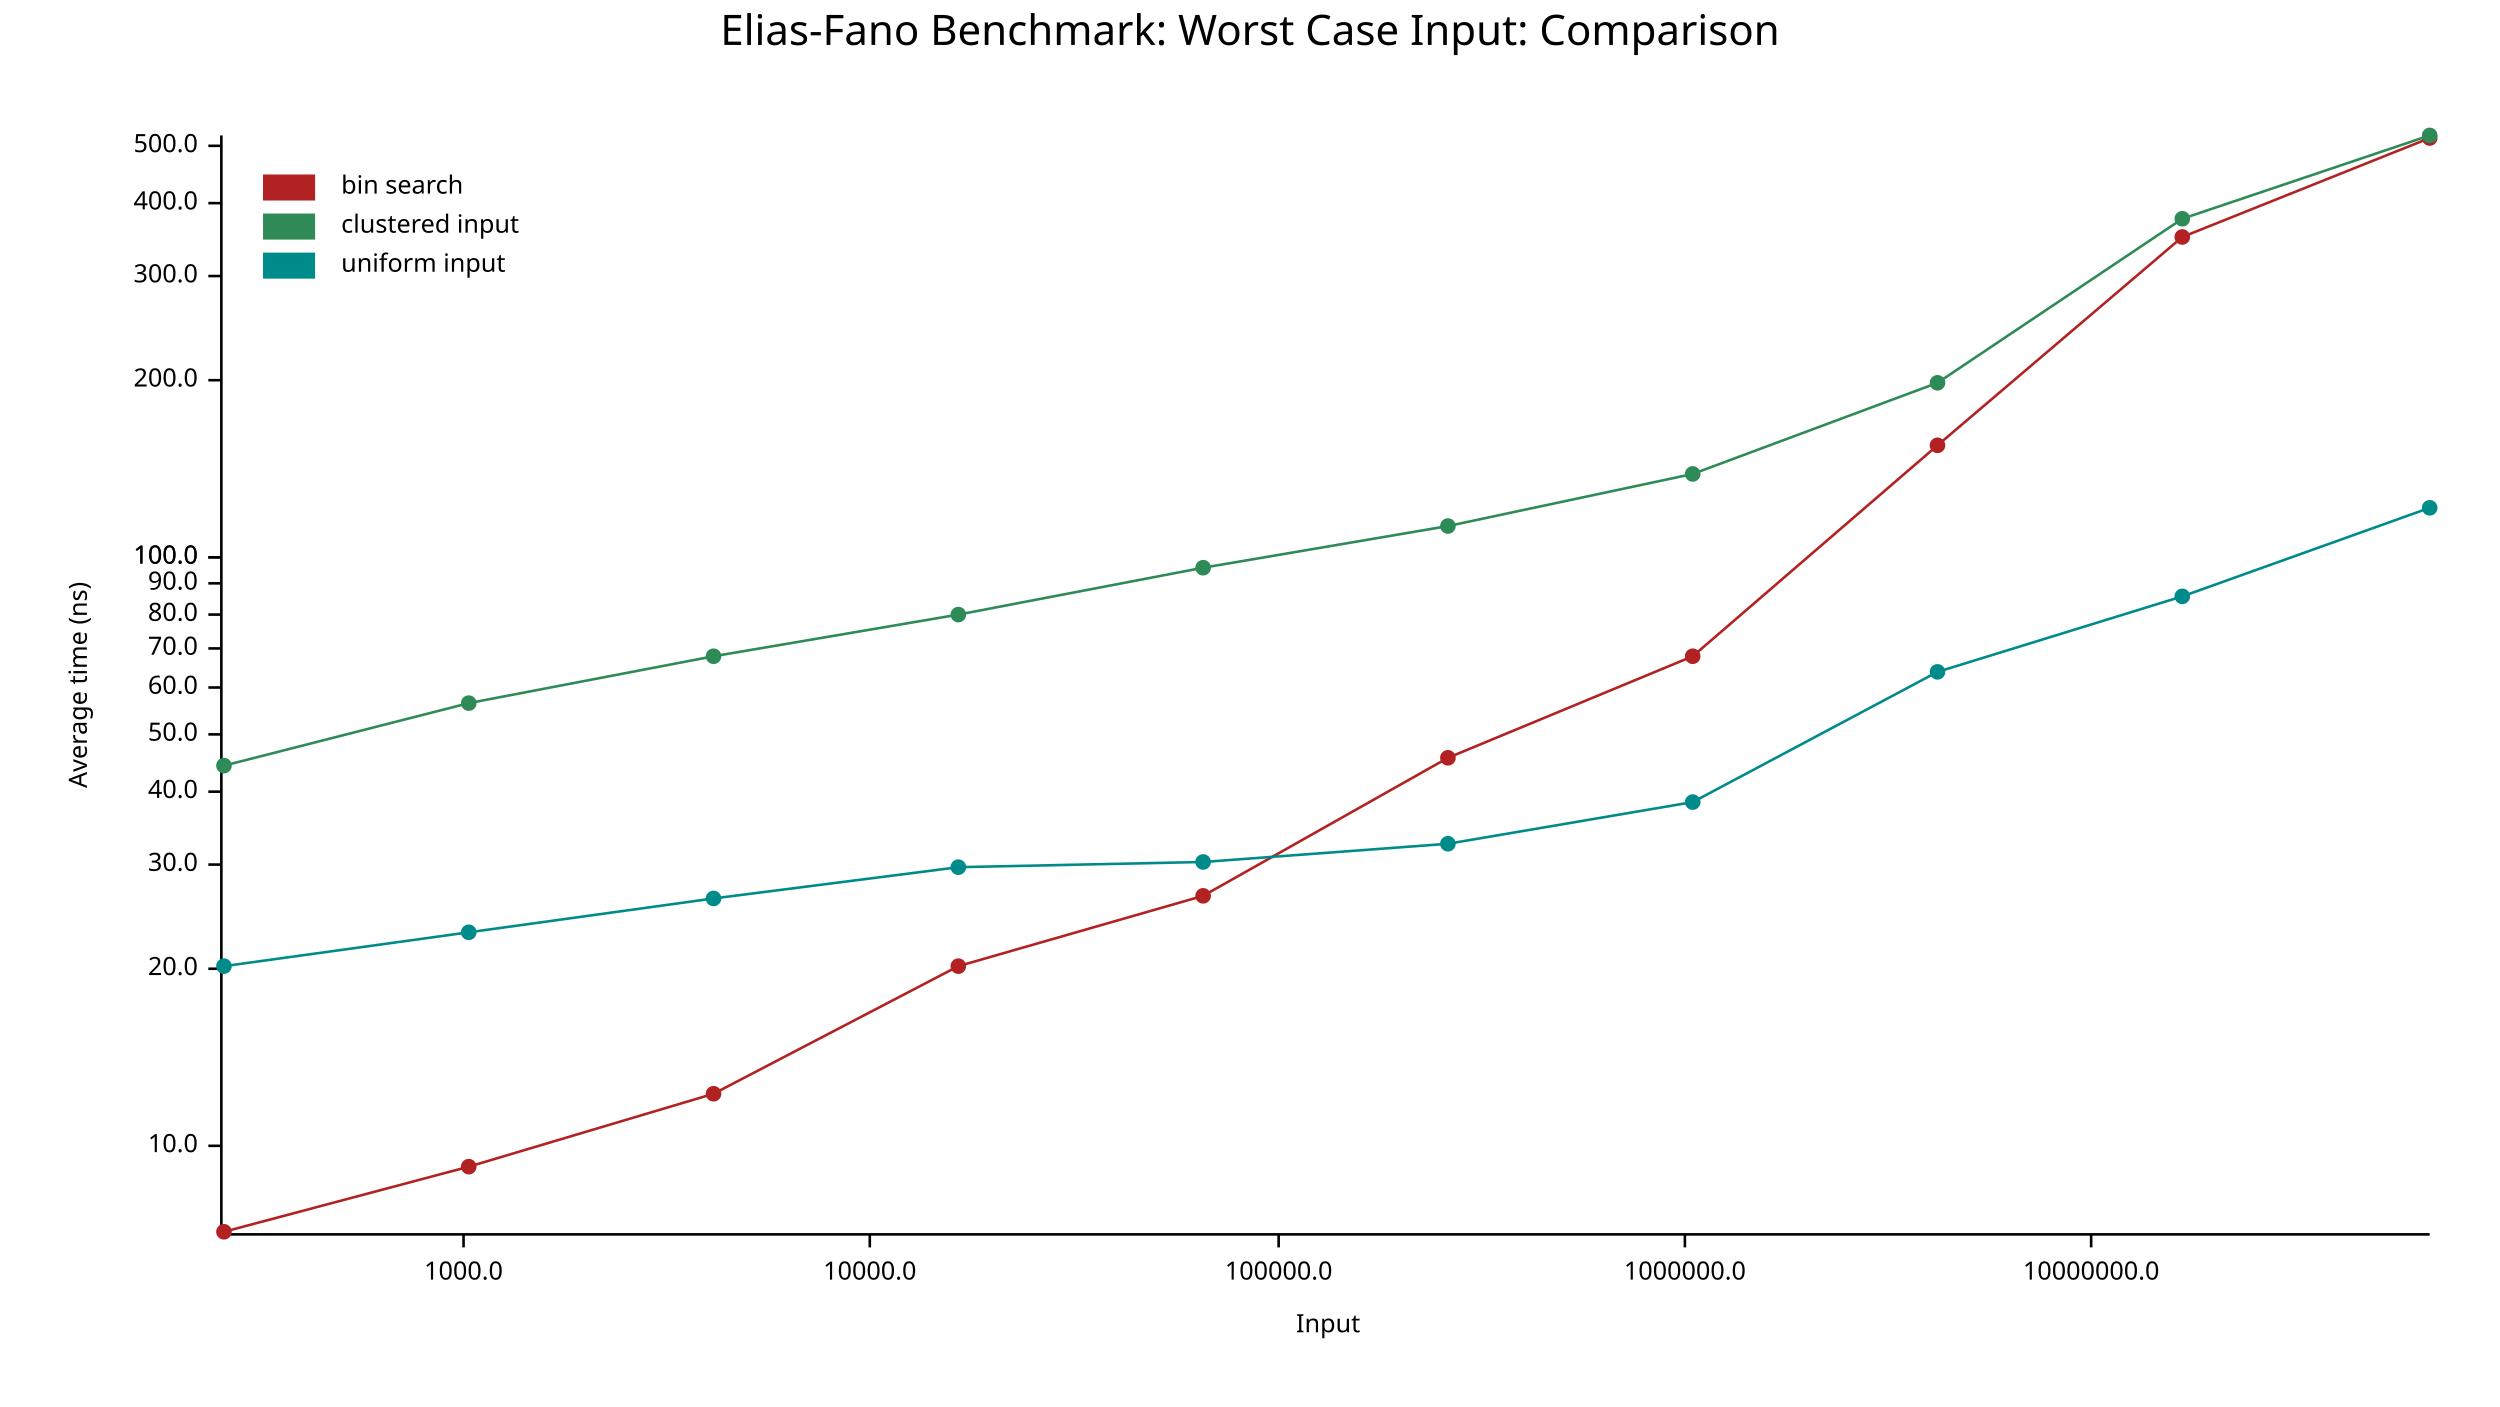
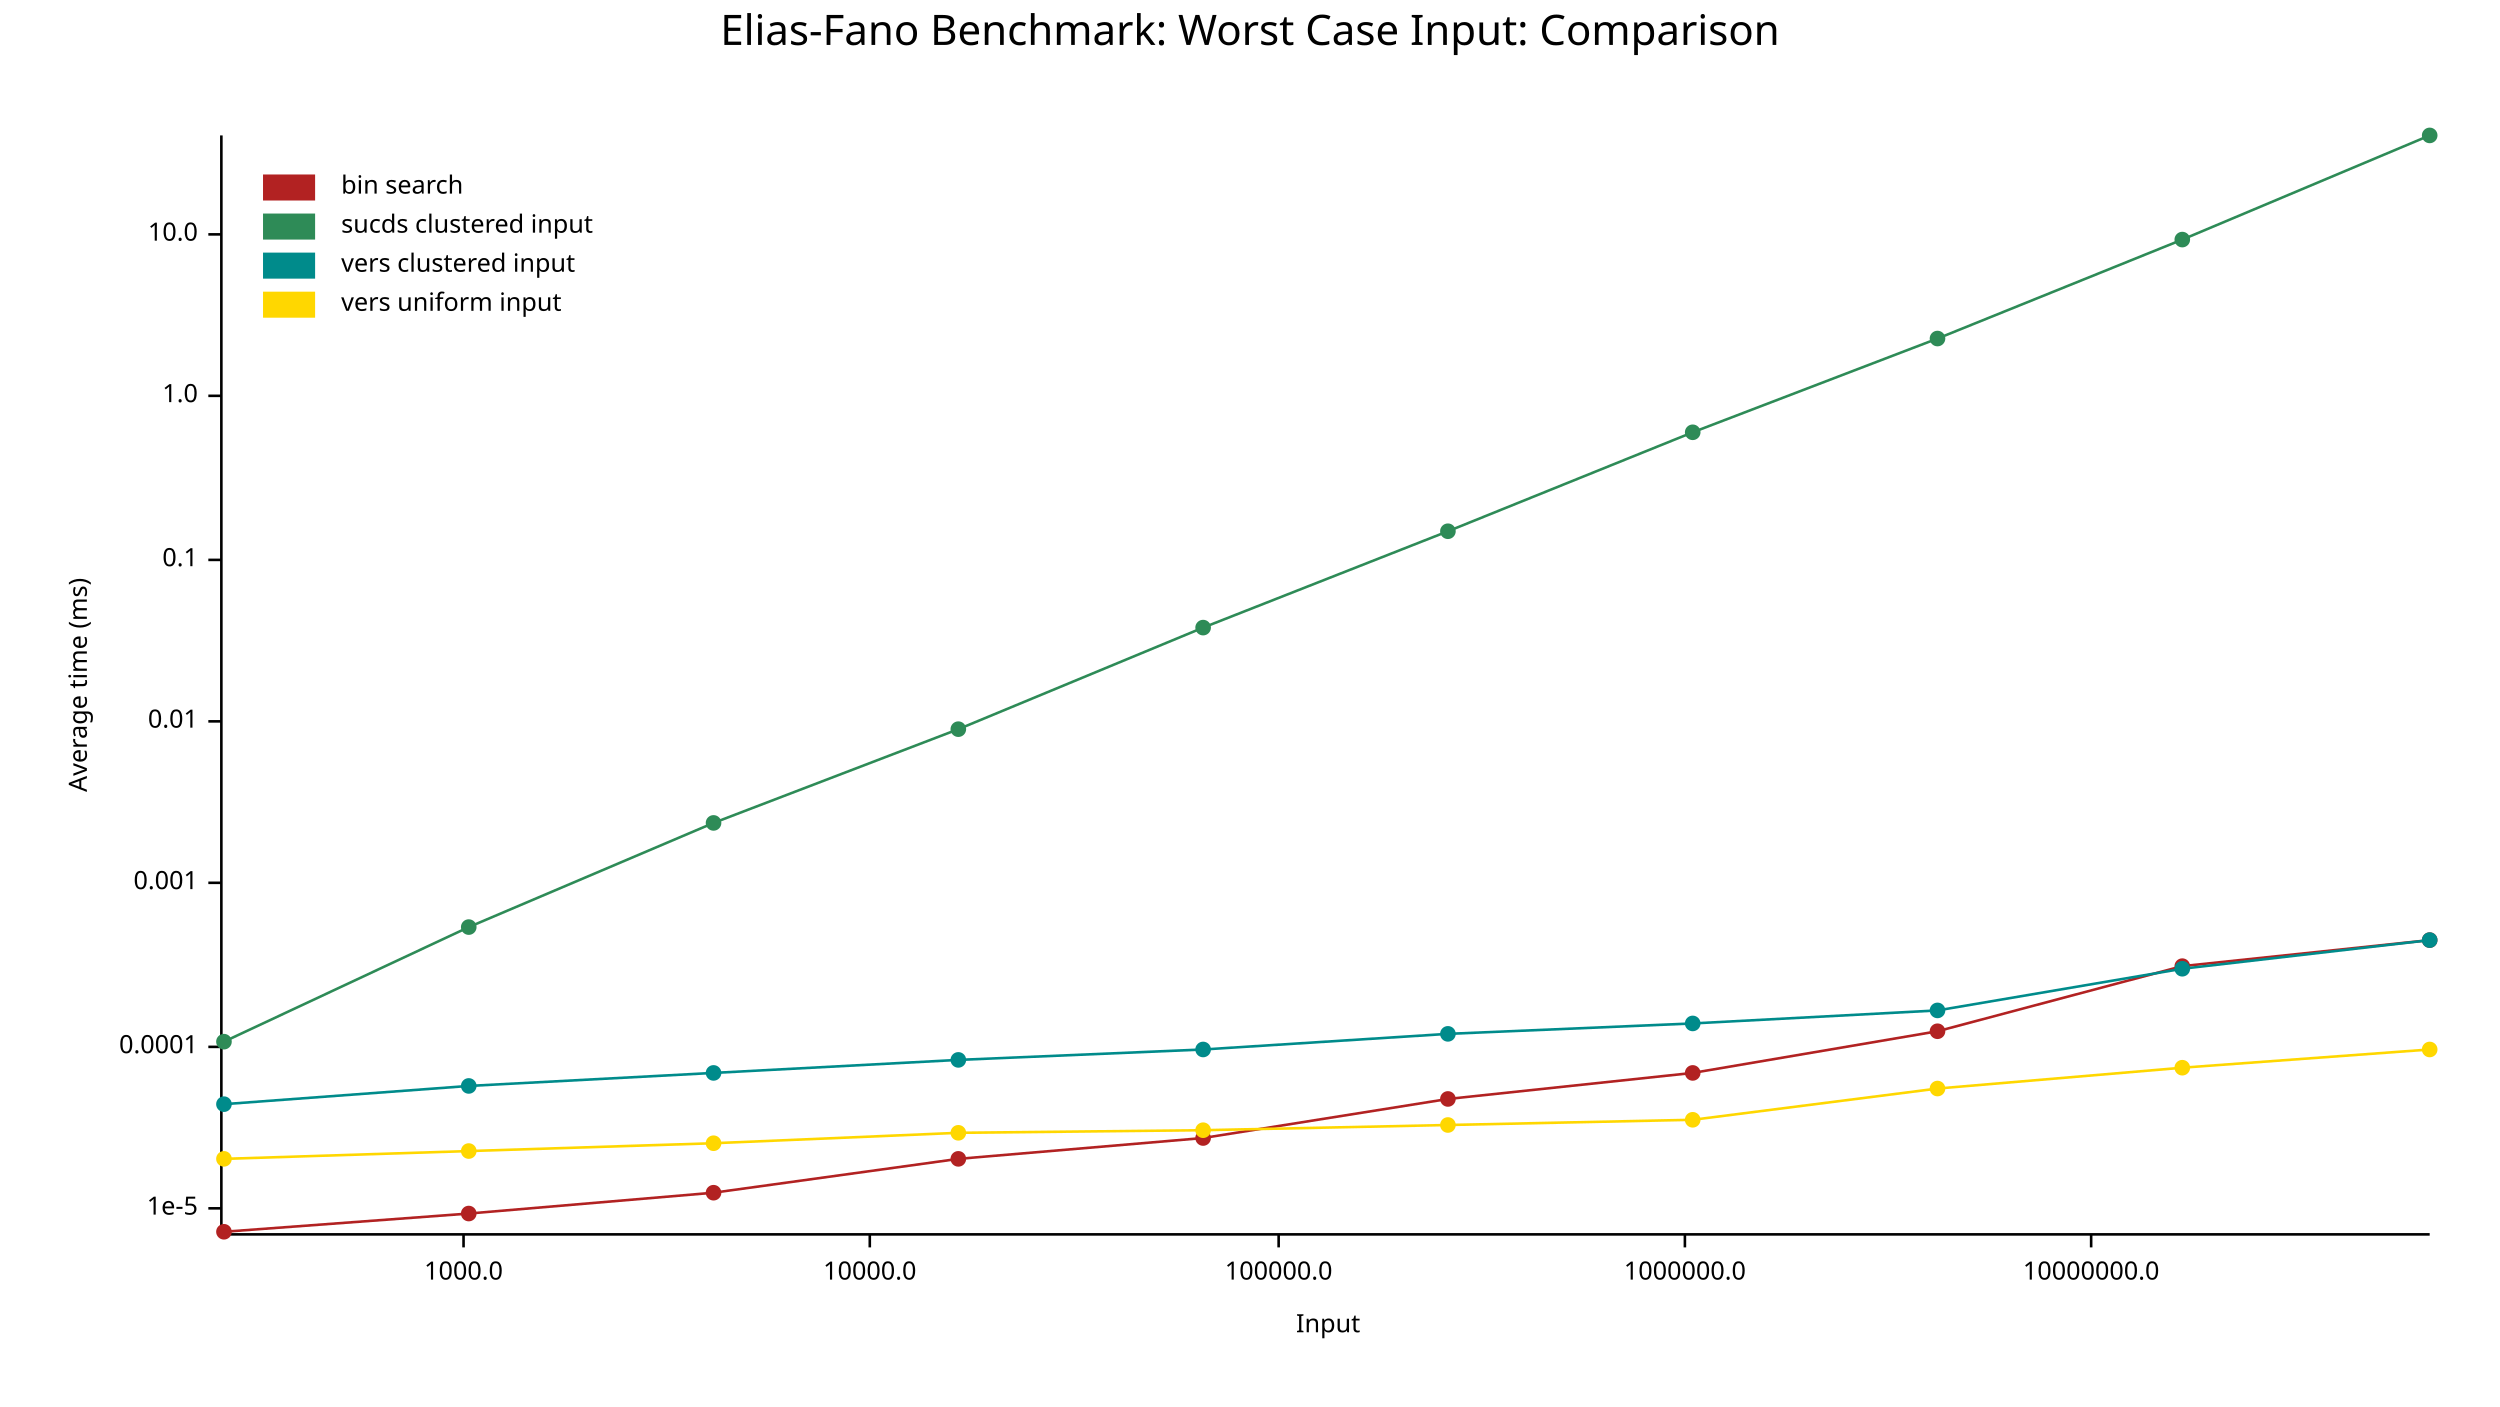
<svg xmlns="http://www.w3.org/2000/svg" width="960" height="540" viewBox="0 0 960 540" style="background-color: #FFFAF0;">
  <text x="480" y="5" dy="0.76em" text-anchor="middle" font-family="sans-serif" font-size="16.129" opacity="1" fill="#000000">
Elias-Fano Benchmark: Worst Case Input: Comparison
</text>
  <text x="26" y="263" dy="0.76em" text-anchor="middle" font-family="sans-serif" font-size="9.677" opacity="1" fill="#000000" transform="rotate(270, 26, 263)">
- Average time (ns)
+ Average time (ms)
</text>
  <text x="510" y="514" dy="-0.5ex" text-anchor="middle" font-family="sans-serif" font-size="9.677" opacity="1" fill="#000000">
Input
</text>
  <polyline fill="none" opacity="1" stroke="#000000" stroke-width="1" points="85,52 85,473 " />
-   <text x="76" y="440" dy="0.5ex" text-anchor="end" font-family="sans-serif" font-size="9.677" opacity="1" fill="#000000">
+   <text x="76" y="464" dy="0.5ex" text-anchor="end" font-family="sans-serif" font-size="9.677" opacity="1" fill="#000000">
+ 1e-5
+ </text>
+   <polyline fill="none" opacity="1" stroke="#000000" stroke-width="1" points="80,464 85,464 " />
+   <text x="76" y="402" dy="0.5ex" text-anchor="end" font-family="sans-serif" font-size="9.677" opacity="1" fill="#000000">
+ 0.0001
+ </text>
+   <polyline fill="none" opacity="1" stroke="#000000" stroke-width="1" points="80,402 85,402 " />
+   <text x="76" y="339" dy="0.5ex" text-anchor="end" font-family="sans-serif" font-size="9.677" opacity="1" fill="#000000">
+ 0.001
+ </text>
+   <polyline fill="none" opacity="1" stroke="#000000" stroke-width="1" points="80,339 85,339 " />
+   <text x="76" y="277" dy="0.5ex" text-anchor="end" font-family="sans-serif" font-size="9.677" opacity="1" fill="#000000">
+ 0.01
+ </text>
+   <polyline fill="none" opacity="1" stroke="#000000" stroke-width="1" points="80,277 85,277 " />
+   <text x="76" y="215" dy="0.5ex" text-anchor="end" font-family="sans-serif" font-size="9.677" opacity="1" fill="#000000">
+ 0.1
+ </text>
+   <polyline fill="none" opacity="1" stroke="#000000" stroke-width="1" points="80,215 85,215 " />
+   <text x="76" y="152" dy="0.5ex" text-anchor="end" font-family="sans-serif" font-size="9.677" opacity="1" fill="#000000">
+ 1.0
+ </text>
+   <polyline fill="none" opacity="1" stroke="#000000" stroke-width="1" points="80,152 85,152 " />
+   <text x="76" y="90" dy="0.5ex" text-anchor="end" font-family="sans-serif" font-size="9.677" opacity="1" fill="#000000">
10.0
</text>
-   <polyline fill="none" opacity="1" stroke="#000000" stroke-width="1" points="80,440 85,440 " />
-   <text x="76" y="372" dy="0.5ex" text-anchor="end" font-family="sans-serif" font-size="9.677" opacity="1" fill="#000000">
- 20.0
- </text>
-   <polyline fill="none" opacity="1" stroke="#000000" stroke-width="1" points="80,372 85,372 " />
-   <text x="76" y="332" dy="0.5ex" text-anchor="end" font-family="sans-serif" font-size="9.677" opacity="1" fill="#000000">
- 30.0
- </text>
-   <polyline fill="none" opacity="1" stroke="#000000" stroke-width="1" points="80,332 85,332 " />
-   <text x="76" y="304" dy="0.5ex" text-anchor="end" font-family="sans-serif" font-size="9.677" opacity="1" fill="#000000">
- 40.0
- </text>
-   <polyline fill="none" opacity="1" stroke="#000000" stroke-width="1" points="80,304 85,304 " />
-   <text x="76" y="282" dy="0.5ex" text-anchor="end" font-family="sans-serif" font-size="9.677" opacity="1" fill="#000000">
- 50.0
- </text>
-   <polyline fill="none" opacity="1" stroke="#000000" stroke-width="1" points="80,282 85,282 " />
-   <text x="76" y="264" dy="0.5ex" text-anchor="end" font-family="sans-serif" font-size="9.677" opacity="1" fill="#000000">
- 60.0
- </text>
-   <polyline fill="none" opacity="1" stroke="#000000" stroke-width="1" points="80,264 85,264 " />
-   <text x="76" y="249" dy="0.5ex" text-anchor="end" font-family="sans-serif" font-size="9.677" opacity="1" fill="#000000">
- 70.0
- </text>
-   <polyline fill="none" opacity="1" stroke="#000000" stroke-width="1" points="80,249 85,249 " />
-   <text x="76" y="236" dy="0.5ex" text-anchor="end" font-family="sans-serif" font-size="9.677" opacity="1" fill="#000000">
- 80.0
- </text>
-   <polyline fill="none" opacity="1" stroke="#000000" stroke-width="1" points="80,236 85,236 " />
-   <text x="76" y="224" dy="0.5ex" text-anchor="end" font-family="sans-serif" font-size="9.677" opacity="1" fill="#000000">
- 90.0
- </text>
-   <polyline fill="none" opacity="1" stroke="#000000" stroke-width="1" points="80,224 85,224 " />
-   <text x="76" y="214" dy="0.5ex" text-anchor="end" font-family="sans-serif" font-size="9.677" opacity="1" fill="#000000">
- 100.0
- </text>
-   <polyline fill="none" opacity="1" stroke="#000000" stroke-width="1" points="80,214 85,214 " />
-   <text x="76" y="214" dy="0.5ex" text-anchor="end" font-family="sans-serif" font-size="9.677" opacity="1" fill="#000000">
- 100.0
- </text>
-   <polyline fill="none" opacity="1" stroke="#000000" stroke-width="1" points="80,214 85,214 " />
-   <text x="76" y="146" dy="0.5ex" text-anchor="end" font-family="sans-serif" font-size="9.677" opacity="1" fill="#000000">
- 200.0
- </text>
-   <polyline fill="none" opacity="1" stroke="#000000" stroke-width="1" points="80,146 85,146 " />
-   <text x="76" y="106" dy="0.5ex" text-anchor="end" font-family="sans-serif" font-size="9.677" opacity="1" fill="#000000">
- 300.0
- </text>
-   <polyline fill="none" opacity="1" stroke="#000000" stroke-width="1" points="80,106 85,106 " />
-   <text x="76" y="78" dy="0.5ex" text-anchor="end" font-family="sans-serif" font-size="9.677" opacity="1" fill="#000000">
- 400.0
- </text>
-   <polyline fill="none" opacity="1" stroke="#000000" stroke-width="1" points="80,78 85,78 " />
-   <text x="76" y="56" dy="0.5ex" text-anchor="end" font-family="sans-serif" font-size="9.677" opacity="1" fill="#000000">
- 500.0
- </text>
-   <polyline fill="none" opacity="1" stroke="#000000" stroke-width="1" points="80,56 85,56 " />
+   <polyline fill="none" opacity="1" stroke="#000000" stroke-width="1" points="80,90 85,90 " />
  <polyline fill="none" opacity="1" stroke="#000000" stroke-width="1" points="86,474 933,474 " />
  <text x="178" y="484" dy="0.76em" text-anchor="middle" font-family="sans-serif" font-size="9.677" opacity="1" fill="#000000">
1000.0
</text>
  <polyline fill="none" opacity="1" stroke="#000000" stroke-width="1" points="178,474 178,479 " />
  <text x="334" y="484" dy="0.76em" text-anchor="middle" font-family="sans-serif" font-size="9.677" opacity="1" fill="#000000">
10000.0
</text>
  <polyline fill="none" opacity="1" stroke="#000000" stroke-width="1" points="334,474 334,479 " />
  <text x="491" y="484" dy="0.76em" text-anchor="middle" font-family="sans-serif" font-size="9.677" opacity="1" fill="#000000">
100000.0
</text>
  <polyline fill="none" opacity="1" stroke="#000000" stroke-width="1" points="491,474 491,479 " />
  <text x="647" y="484" dy="0.76em" text-anchor="middle" font-family="sans-serif" font-size="9.677" opacity="1" fill="#000000">
1000000.0
</text>
  <polyline fill="none" opacity="1" stroke="#000000" stroke-width="1" points="647,474 647,479 " />
  <text x="803" y="484" dy="0.76em" text-anchor="middle" font-family="sans-serif" font-size="9.677" opacity="1" fill="#000000">
10000000.0
</text>
  <polyline fill="none" opacity="1" stroke="#000000" stroke-width="1" points="803,474 803,479 " />
  <circle cx="86" cy="473" r="3" opacity="1" fill="#B22222" stroke="none" stroke-width="1" />
-   <circle cx="180" cy="448" r="3" opacity="1" fill="#B22222" stroke="none" stroke-width="1" />
-   <circle cx="274" cy="420" r="3" opacity="1" fill="#B22222" stroke="none" stroke-width="1" />
-   <circle cx="368" cy="371" r="3" opacity="1" fill="#B22222" stroke="none" stroke-width="1" />
-   <circle cx="462" cy="344" r="3" opacity="1" fill="#B22222" stroke="none" stroke-width="1" />
-   <circle cx="556" cy="291" r="3" opacity="1" fill="#B22222" stroke="none" stroke-width="1" />
-   <circle cx="650" cy="252" r="3" opacity="1" fill="#B22222" stroke="none" stroke-width="1" />
-   <circle cx="744" cy="171" r="3" opacity="1" fill="#B22222" stroke="none" stroke-width="1" />
-   <circle cx="838" cy="91" r="3" opacity="1" fill="#B22222" stroke="none" stroke-width="1" />
-   <circle cx="933" cy="53" r="3" opacity="1" fill="#B22222" stroke="none" stroke-width="1" />
-   <polyline fill="none" opacity="1" stroke="#B22222" stroke-width="1" points="86,473 180,448 274,420 368,371 462,344 556,291 650,252 744,171 838,91 933,53 " />
-   <circle cx="86" cy="294" r="3" opacity="1" fill="#2E8B57" stroke="none" stroke-width="1" />
-   <circle cx="180" cy="270" r="3" opacity="1" fill="#2E8B57" stroke="none" stroke-width="1" />
-   <circle cx="274" cy="252" r="3" opacity="1" fill="#2E8B57" stroke="none" stroke-width="1" />
-   <circle cx="368" cy="236" r="3" opacity="1" fill="#2E8B57" stroke="none" stroke-width="1" />
-   <circle cx="462" cy="218" r="3" opacity="1" fill="#2E8B57" stroke="none" stroke-width="1" />
-   <circle cx="556" cy="202" r="3" opacity="1" fill="#2E8B57" stroke="none" stroke-width="1" />
-   <circle cx="650" cy="182" r="3" opacity="1" fill="#2E8B57" stroke="none" stroke-width="1" />
-   <circle cx="744" cy="147" r="3" opacity="1" fill="#2E8B57" stroke="none" stroke-width="1" />
-   <circle cx="838" cy="84" r="3" opacity="1" fill="#2E8B57" stroke="none" stroke-width="1" />
+   <circle cx="180" cy="466" r="3" opacity="1" fill="#B22222" stroke="none" stroke-width="1" />
+   <circle cx="274" cy="458" r="3" opacity="1" fill="#B22222" stroke="none" stroke-width="1" />
+   <circle cx="368" cy="445" r="3" opacity="1" fill="#B22222" stroke="none" stroke-width="1" />
+   <circle cx="462" cy="437" r="3" opacity="1" fill="#B22222" stroke="none" stroke-width="1" />
+   <circle cx="556" cy="422" r="3" opacity="1" fill="#B22222" stroke="none" stroke-width="1" />
+   <circle cx="650" cy="412" r="3" opacity="1" fill="#B22222" stroke="none" stroke-width="1" />
+   <circle cx="744" cy="396" r="3" opacity="1" fill="#B22222" stroke="none" stroke-width="1" />
+   <circle cx="838" cy="371" r="3" opacity="1" fill="#B22222" stroke="none" stroke-width="1" />
+   <circle cx="933" cy="361" r="3" opacity="1" fill="#B22222" stroke="none" stroke-width="1" />
+   <polyline fill="none" opacity="1" stroke="#B22222" stroke-width="1" points="86,473 180,466 274,458 368,445 462,437 556,422 650,412 744,396 838,371 933,361 " />
+   <circle cx="86" cy="400" r="3" opacity="1" fill="#2E8B57" stroke="none" stroke-width="1" />
+   <circle cx="180" cy="356" r="3" opacity="1" fill="#2E8B57" stroke="none" stroke-width="1" />
+   <circle cx="274" cy="316" r="3" opacity="1" fill="#2E8B57" stroke="none" stroke-width="1" />
+   <circle cx="368" cy="280" r="3" opacity="1" fill="#2E8B57" stroke="none" stroke-width="1" />
+   <circle cx="462" cy="241" r="3" opacity="1" fill="#2E8B57" stroke="none" stroke-width="1" />
+   <circle cx="556" cy="204" r="3" opacity="1" fill="#2E8B57" stroke="none" stroke-width="1" />
+   <circle cx="650" cy="166" r="3" opacity="1" fill="#2E8B57" stroke="none" stroke-width="1" />
+   <circle cx="744" cy="130" r="3" opacity="1" fill="#2E8B57" stroke="none" stroke-width="1" />
+   <circle cx="838" cy="92" r="3" opacity="1" fill="#2E8B57" stroke="none" stroke-width="1" />
  <circle cx="933" cy="52" r="3" opacity="1" fill="#2E8B57" stroke="none" stroke-width="1" />
-   <polyline fill="none" opacity="1" stroke="#2E8B57" stroke-width="1" points="86,294 180,270 274,252 368,236 462,218 556,202 650,182 744,147 838,84 933,52 " />
-   <circle cx="86" cy="371" r="3" opacity="1" fill="#008B8B" stroke="none" stroke-width="1" />
-   <circle cx="180" cy="358" r="3" opacity="1" fill="#008B8B" stroke="none" stroke-width="1" />
-   <circle cx="274" cy="345" r="3" opacity="1" fill="#008B8B" stroke="none" stroke-width="1" />
-   <circle cx="368" cy="333" r="3" opacity="1" fill="#008B8B" stroke="none" stroke-width="1" />
-   <circle cx="462" cy="331" r="3" opacity="1" fill="#008B8B" stroke="none" stroke-width="1" />
-   <circle cx="556" cy="324" r="3" opacity="1" fill="#008B8B" stroke="none" stroke-width="1" />
-   <circle cx="650" cy="308" r="3" opacity="1" fill="#008B8B" stroke="none" stroke-width="1" />
-   <circle cx="744" cy="258" r="3" opacity="1" fill="#008B8B" stroke="none" stroke-width="1" />
-   <circle cx="838" cy="229" r="3" opacity="1" fill="#008B8B" stroke="none" stroke-width="1" />
-   <circle cx="933" cy="195" r="3" opacity="1" fill="#008B8B" stroke="none" stroke-width="1" />
-   <polyline fill="none" opacity="1" stroke="#008B8B" stroke-width="1" points="86,371 180,358 274,345 368,333 462,331 556,324 650,308 744,258 838,229 933,195 " />
+   <polyline fill="none" opacity="1" stroke="#2E8B57" stroke-width="1" points="86,400 180,356 274,316 368,280 462,241 556,204 650,166 744,130 838,92 933,52 " />
+   <circle cx="86" cy="424" r="3" opacity="1" fill="#008B8B" stroke="none" stroke-width="1" />
+   <circle cx="180" cy="417" r="3" opacity="1" fill="#008B8B" stroke="none" stroke-width="1" />
+   <circle cx="274" cy="412" r="3" opacity="1" fill="#008B8B" stroke="none" stroke-width="1" />
+   <circle cx="368" cy="407" r="3" opacity="1" fill="#008B8B" stroke="none" stroke-width="1" />
+   <circle cx="462" cy="403" r="3" opacity="1" fill="#008B8B" stroke="none" stroke-width="1" />
+   <circle cx="556" cy="397" r="3" opacity="1" fill="#008B8B" stroke="none" stroke-width="1" />
+   <circle cx="650" cy="393" r="3" opacity="1" fill="#008B8B" stroke="none" stroke-width="1" />
+   <circle cx="744" cy="388" r="3" opacity="1" fill="#008B8B" stroke="none" stroke-width="1" />
+   <circle cx="838" cy="372" r="3" opacity="1" fill="#008B8B" stroke="none" stroke-width="1" />
+   <circle cx="933" cy="361" r="3" opacity="1" fill="#008B8B" stroke="none" stroke-width="1" />
+   <polyline fill="none" opacity="1" stroke="#008B8B" stroke-width="1" points="86,424 180,417 274,412 368,407 462,403 556,397 650,393 744,388 838,372 933,361 " />
+   <circle cx="86" cy="445" r="3" opacity="1" fill="#FFD700" stroke="none" stroke-width="1" />
+   <circle cx="180" cy="442" r="3" opacity="1" fill="#FFD700" stroke="none" stroke-width="1" />
+   <circle cx="274" cy="439" r="3" opacity="1" fill="#FFD700" stroke="none" stroke-width="1" />
+   <circle cx="368" cy="435" r="3" opacity="1" fill="#FFD700" stroke="none" stroke-width="1" />
+   <circle cx="462" cy="434" r="3" opacity="1" fill="#FFD700" stroke="none" stroke-width="1" />
+   <circle cx="556" cy="432" r="3" opacity="1" fill="#FFD700" stroke="none" stroke-width="1" />
+   <circle cx="650" cy="430" r="3" opacity="1" fill="#FFD700" stroke="none" stroke-width="1" />
+   <circle cx="744" cy="418" r="3" opacity="1" fill="#FFD700" stroke="none" stroke-width="1" />
+   <circle cx="838" cy="410" r="3" opacity="1" fill="#FFD700" stroke="none" stroke-width="1" />
+   <circle cx="933" cy="403" r="3" opacity="1" fill="#FFD700" stroke="none" stroke-width="1" />
+   <polyline fill="none" opacity="1" stroke="#FFD700" stroke-width="1" points="86,445 180,442 274,439 368,435 462,434 556,432 650,430 744,418 838,410 933,403 " />
  <text x="131" y="67" dy="0.76em" text-anchor="start" font-family="sans-serif" font-size="9.677" opacity="1" fill="#000000">
bin search
</text>
  <text x="131" y="82" dy="0.76em" text-anchor="start" font-family="sans-serif" font-size="9.677" opacity="1" fill="#000000">
- clustered input
+ sucds clustered input
</text>
  <text x="131" y="97" dy="0.76em" text-anchor="start" font-family="sans-serif" font-size="9.677" opacity="1" fill="#000000">
- uniform input
+ vers clustered input
+ </text>
+   <text x="131" y="112" dy="0.76em" text-anchor="start" font-family="sans-serif" font-size="9.677" opacity="1" fill="#000000">
+ vers uniform input
</text>
  <rect x="101" y="67" width="20" height="10" opacity="1" fill="#B22222" stroke="none" />
  <rect x="101" y="82" width="20" height="10" opacity="1" fill="#2E8B57" stroke="none" />
  <rect x="101" y="97" width="20" height="10" opacity="1" fill="#008B8B" stroke="none" />
+   <rect x="101" y="112" width="20" height="10" opacity="1" fill="#FFD700" stroke="none" />
</svg>
